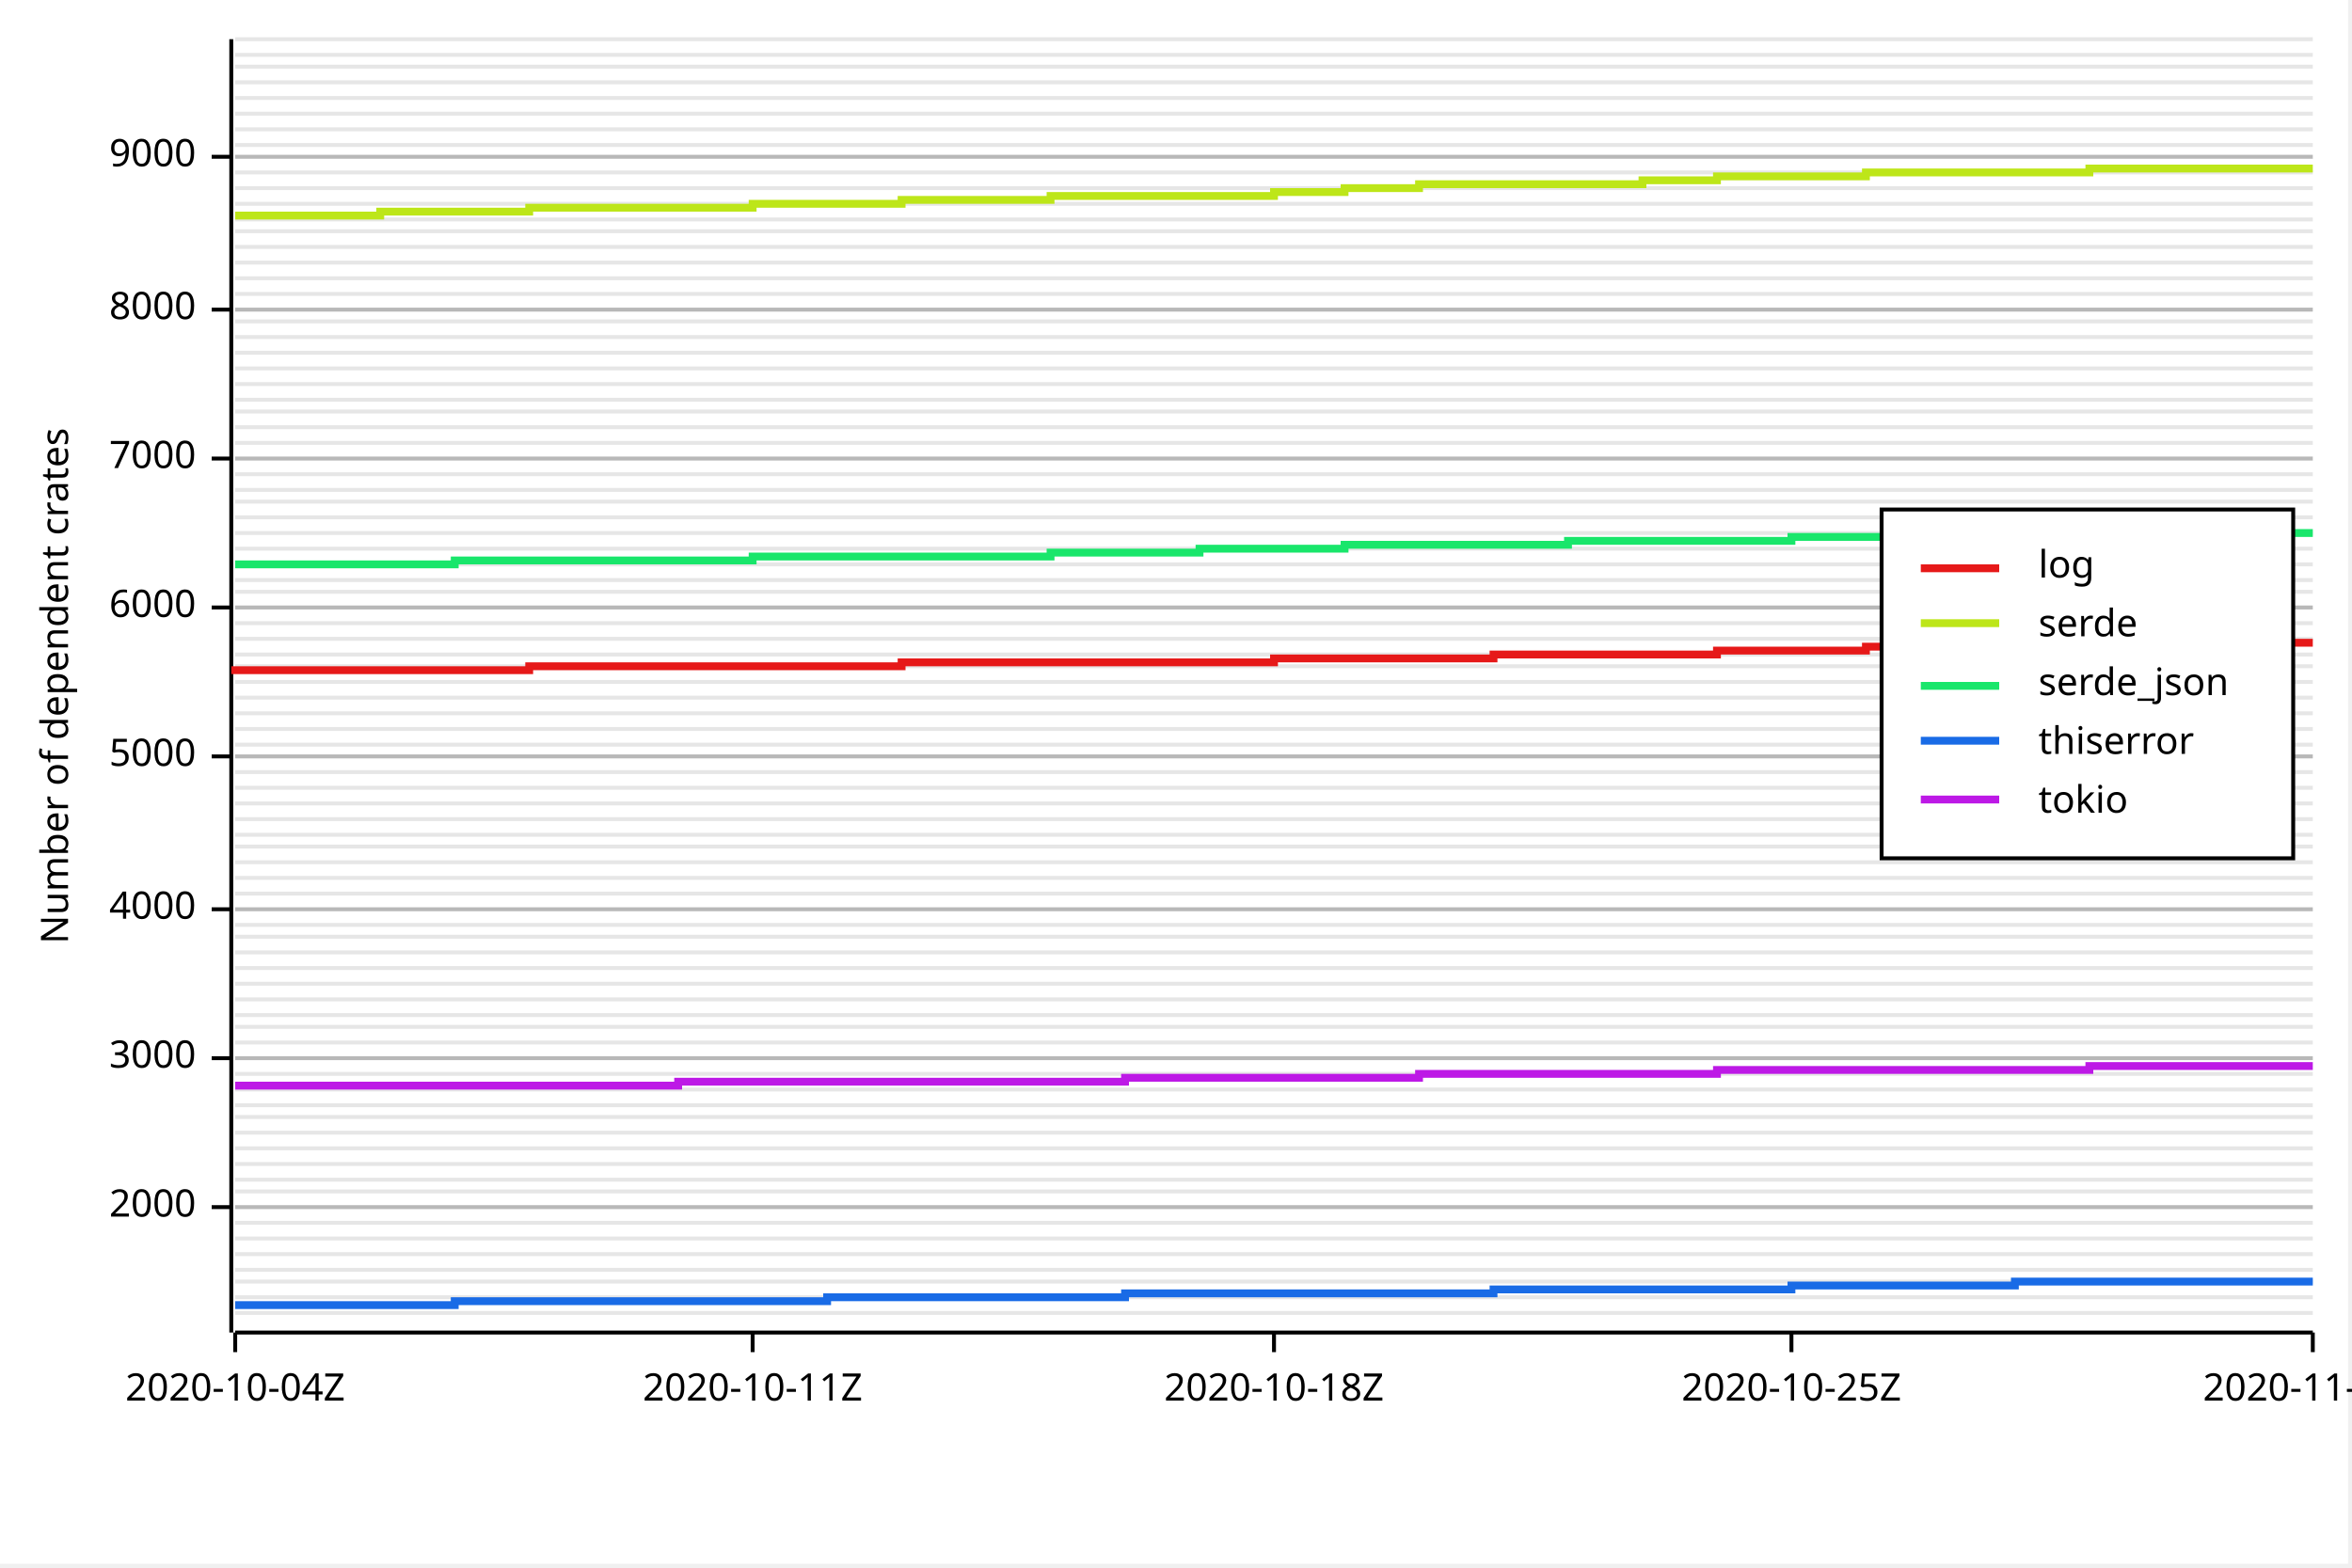
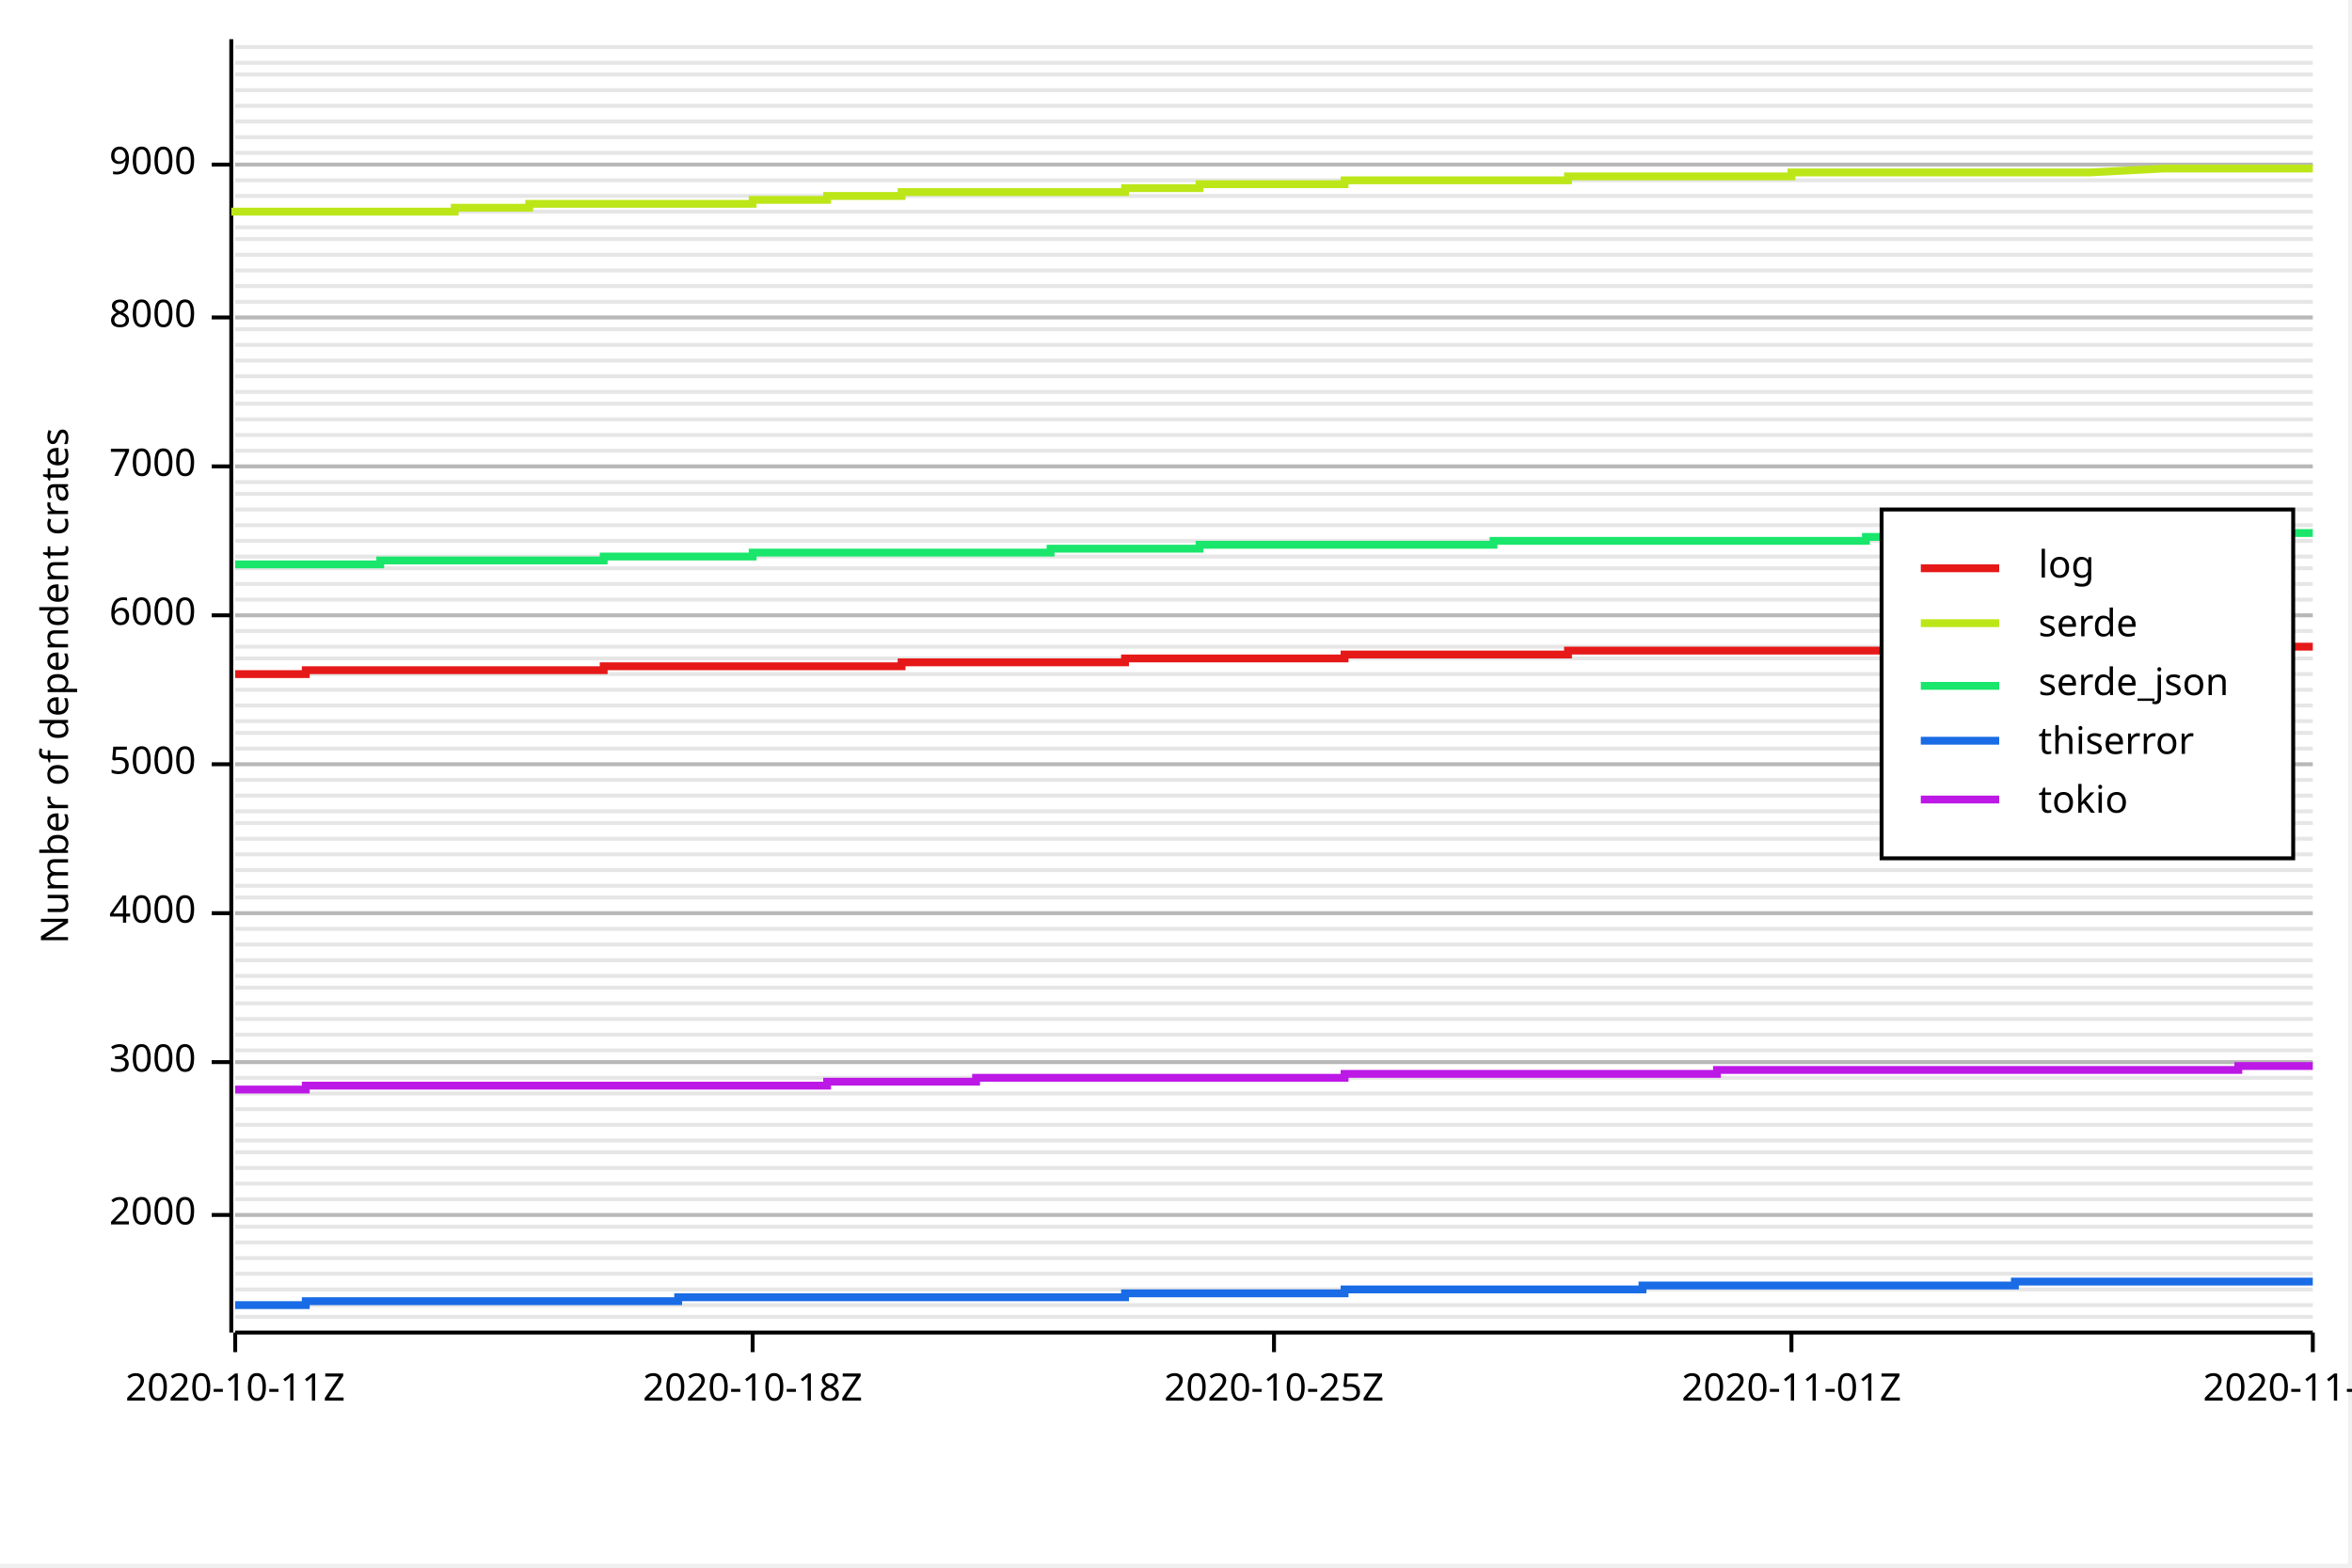
<svg xmlns="http://www.w3.org/2000/svg" width="600" height="400">
  <rect x="0" y="0" width="599" height="399" opacity="1" fill="#FFFFFF" stroke="none" />
-   <line opacity="0.1" stroke="#000000" stroke-width="1" x1="60" y1="335" x2="590" y2="335" />
-   <line opacity="0.1" stroke="#000000" stroke-width="1" x1="60" y1="331" x2="590" y2="331" />
-   <line opacity="0.1" stroke="#000000" stroke-width="1" x1="60" y1="327" x2="590" y2="327" />
-   <line opacity="0.1" stroke="#000000" stroke-width="1" x1="60" y1="324" x2="590" y2="324" />
-   <line opacity="0.1" stroke="#000000" stroke-width="1" x1="60" y1="320" x2="590" y2="320" />
-   <line opacity="0.1" stroke="#000000" stroke-width="1" x1="60" y1="316" x2="590" y2="316" />
-   <line opacity="0.1" stroke="#000000" stroke-width="1" x1="60" y1="312" x2="590" y2="312" />
-   <line opacity="0.1" stroke="#000000" stroke-width="1" x1="60" y1="308" x2="590" y2="308" />
-   <line opacity="0.1" stroke="#000000" stroke-width="1" x1="60" y1="304" x2="590" y2="304" />
-   <line opacity="0.1" stroke="#000000" stroke-width="1" x1="60" y1="301" x2="590" y2="301" />
-   <line opacity="0.1" stroke="#000000" stroke-width="1" x1="60" y1="297" x2="590" y2="297" />
-   <line opacity="0.1" stroke="#000000" stroke-width="1" x1="60" y1="293" x2="590" y2="293" />
-   <line opacity="0.1" stroke="#000000" stroke-width="1" x1="60" y1="289" x2="590" y2="289" />
-   <line opacity="0.1" stroke="#000000" stroke-width="1" x1="60" y1="285" x2="590" y2="285" />
-   <line opacity="0.1" stroke="#000000" stroke-width="1" x1="60" y1="282" x2="590" y2="282" />
-   <line opacity="0.1" stroke="#000000" stroke-width="1" x1="60" y1="278" x2="590" y2="278" />
-   <line opacity="0.1" stroke="#000000" stroke-width="1" x1="60" y1="274" x2="590" y2="274" />
-   <line opacity="0.1" stroke="#000000" stroke-width="1" x1="60" y1="270" x2="590" y2="270" />
-   <line opacity="0.1" stroke="#000000" stroke-width="1" x1="60" y1="266" x2="590" y2="266" />
-   <line opacity="0.1" stroke="#000000" stroke-width="1" x1="60" y1="262" x2="590" y2="262" />
-   <line opacity="0.1" stroke="#000000" stroke-width="1" x1="60" y1="259" x2="590" y2="259" />
-   <line opacity="0.1" stroke="#000000" stroke-width="1" x1="60" y1="255" x2="590" y2="255" />
-   <line opacity="0.1" stroke="#000000" stroke-width="1" x1="60" y1="251" x2="590" y2="251" />
-   <line opacity="0.1" stroke="#000000" stroke-width="1" x1="60" y1="247" x2="590" y2="247" />
-   <line opacity="0.1" stroke="#000000" stroke-width="1" x1="60" y1="243" x2="590" y2="243" />
-   <line opacity="0.1" stroke="#000000" stroke-width="1" x1="60" y1="239" x2="590" y2="239" />
-   <line opacity="0.1" stroke="#000000" stroke-width="1" x1="60" y1="236" x2="590" y2="236" />
-   <line opacity="0.1" stroke="#000000" stroke-width="1" x1="60" y1="232" x2="590" y2="232" />
-   <line opacity="0.1" stroke="#000000" stroke-width="1" x1="60" y1="228" x2="590" y2="228" />
-   <line opacity="0.1" stroke="#000000" stroke-width="1" x1="60" y1="224" x2="590" y2="224" />
-   <line opacity="0.1" stroke="#000000" stroke-width="1" x1="60" y1="220" x2="590" y2="220" />
-   <line opacity="0.1" stroke="#000000" stroke-width="1" x1="60" y1="216" x2="590" y2="216" />
-   <line opacity="0.1" stroke="#000000" stroke-width="1" x1="60" y1="213" x2="590" y2="213" />
-   <line opacity="0.1" stroke="#000000" stroke-width="1" x1="60" y1="209" x2="590" y2="209" />
-   <line opacity="0.1" stroke="#000000" stroke-width="1" x1="60" y1="205" x2="590" y2="205" />
-   <line opacity="0.1" stroke="#000000" stroke-width="1" x1="60" y1="201" x2="590" y2="201" />
-   <line opacity="0.1" stroke="#000000" stroke-width="1" x1="60" y1="197" x2="590" y2="197" />
-   <line opacity="0.1" stroke="#000000" stroke-width="1" x1="60" y1="193" x2="590" y2="193" />
-   <line opacity="0.1" stroke="#000000" stroke-width="1" x1="60" y1="190" x2="590" y2="190" />
-   <line opacity="0.1" stroke="#000000" stroke-width="1" x1="60" y1="186" x2="590" y2="186" />
-   <line opacity="0.1" stroke="#000000" stroke-width="1" x1="60" y1="182" x2="590" y2="182" />
-   <line opacity="0.1" stroke="#000000" stroke-width="1" x1="60" y1="178" x2="590" y2="178" />
-   <line opacity="0.1" stroke="#000000" stroke-width="1" x1="60" y1="174" x2="590" y2="174" />
-   <line opacity="0.1" stroke="#000000" stroke-width="1" x1="60" y1="170" x2="590" y2="170" />
-   <line opacity="0.1" stroke="#000000" stroke-width="1" x1="60" y1="167" x2="590" y2="167" />
-   <line opacity="0.1" stroke="#000000" stroke-width="1" x1="60" y1="163" x2="590" y2="163" />
-   <line opacity="0.1" stroke="#000000" stroke-width="1" x1="60" y1="159" x2="590" y2="159" />
-   <line opacity="0.1" stroke="#000000" stroke-width="1" x1="60" y1="155" x2="590" y2="155" />
-   <line opacity="0.1" stroke="#000000" stroke-width="1" x1="60" y1="151" x2="590" y2="151" />
-   <line opacity="0.1" stroke="#000000" stroke-width="1" x1="60" y1="148" x2="590" y2="148" />
-   <line opacity="0.1" stroke="#000000" stroke-width="1" x1="60" y1="144" x2="590" y2="144" />
-   <line opacity="0.1" stroke="#000000" stroke-width="1" x1="60" y1="140" x2="590" y2="140" />
-   <line opacity="0.1" stroke="#000000" stroke-width="1" x1="60" y1="136" x2="590" y2="136" />
-   <line opacity="0.1" stroke="#000000" stroke-width="1" x1="60" y1="132" x2="590" y2="132" />
-   <line opacity="0.1" stroke="#000000" stroke-width="1" x1="60" y1="128" x2="590" y2="128" />
-   <line opacity="0.1" stroke="#000000" stroke-width="1" x1="60" y1="125" x2="590" y2="125" />
-   <line opacity="0.1" stroke="#000000" stroke-width="1" x1="60" y1="121" x2="590" y2="121" />
-   <line opacity="0.1" stroke="#000000" stroke-width="1" x1="60" y1="117" x2="590" y2="117" />
-   <line opacity="0.1" stroke="#000000" stroke-width="1" x1="60" y1="113" x2="590" y2="113" />
-   <line opacity="0.1" stroke="#000000" stroke-width="1" x1="60" y1="109" x2="590" y2="109" />
-   <line opacity="0.1" stroke="#000000" stroke-width="1" x1="60" y1="105" x2="590" y2="105" />
-   <line opacity="0.1" stroke="#000000" stroke-width="1" x1="60" y1="102" x2="590" y2="102" />
-   <line opacity="0.1" stroke="#000000" stroke-width="1" x1="60" y1="98" x2="590" y2="98" />
-   <line opacity="0.1" stroke="#000000" stroke-width="1" x1="60" y1="94" x2="590" y2="94" />
-   <line opacity="0.1" stroke="#000000" stroke-width="1" x1="60" y1="90" x2="590" y2="90" />
-   <line opacity="0.1" stroke="#000000" stroke-width="1" x1="60" y1="86" x2="590" y2="86" />
-   <line opacity="0.1" stroke="#000000" stroke-width="1" x1="60" y1="82" x2="590" y2="82" />
-   <line opacity="0.1" stroke="#000000" stroke-width="1" x1="60" y1="79" x2="590" y2="79" />
-   <line opacity="0.1" stroke="#000000" stroke-width="1" x1="60" y1="75" x2="590" y2="75" />
-   <line opacity="0.1" stroke="#000000" stroke-width="1" x1="60" y1="71" x2="590" y2="71" />
-   <line opacity="0.1" stroke="#000000" stroke-width="1" x1="60" y1="67" x2="590" y2="67" />
-   <line opacity="0.1" stroke="#000000" stroke-width="1" x1="60" y1="63" x2="590" y2="63" />
-   <line opacity="0.1" stroke="#000000" stroke-width="1" x1="60" y1="59" x2="590" y2="59" />
-   <line opacity="0.1" stroke="#000000" stroke-width="1" x1="60" y1="56" x2="590" y2="56" />
-   <line opacity="0.1" stroke="#000000" stroke-width="1" x1="60" y1="52" x2="590" y2="52" />
-   <line opacity="0.1" stroke="#000000" stroke-width="1" x1="60" y1="48" x2="590" y2="48" />
-   <line opacity="0.1" stroke="#000000" stroke-width="1" x1="60" y1="44" x2="590" y2="44" />
-   <line opacity="0.1" stroke="#000000" stroke-width="1" x1="60" y1="40" x2="590" y2="40" />
-   <line opacity="0.1" stroke="#000000" stroke-width="1" x1="60" y1="37" x2="590" y2="37" />
-   <line opacity="0.1" stroke="#000000" stroke-width="1" x1="60" y1="33" x2="590" y2="33" />
-   <line opacity="0.1" stroke="#000000" stroke-width="1" x1="60" y1="29" x2="590" y2="29" />
-   <line opacity="0.1" stroke="#000000" stroke-width="1" x1="60" y1="25" x2="590" y2="25" />
-   <line opacity="0.1" stroke="#000000" stroke-width="1" x1="60" y1="21" x2="590" y2="21" />
-   <line opacity="0.1" stroke="#000000" stroke-width="1" x1="60" y1="17" x2="590" y2="17" />
-   <line opacity="0.1" stroke="#000000" stroke-width="1" x1="60" y1="14" x2="590" y2="14" />
-   <line opacity="0.1" stroke="#000000" stroke-width="1" x1="60" y1="10" x2="590" y2="10" />
+   <line opacity="0.1" stroke="#000000" stroke-width="1" x1="60" y1="336" x2="590" y2="336" />
+   <line opacity="0.1" stroke="#000000" stroke-width="1" x1="60" y1="333" x2="590" y2="333" />
+   <line opacity="0.1" stroke="#000000" stroke-width="1" x1="60" y1="329" x2="590" y2="329" />
+   <line opacity="0.1" stroke="#000000" stroke-width="1" x1="60" y1="325" x2="590" y2="325" />
+   <line opacity="0.1" stroke="#000000" stroke-width="1" x1="60" y1="321" x2="590" y2="321" />
+   <line opacity="0.1" stroke="#000000" stroke-width="1" x1="60" y1="317" x2="590" y2="317" />
+   <line opacity="0.1" stroke="#000000" stroke-width="1" x1="60" y1="313" x2="590" y2="313" />
+   <line opacity="0.1" stroke="#000000" stroke-width="1" x1="60" y1="310" x2="590" y2="310" />
+   <line opacity="0.1" stroke="#000000" stroke-width="1" x1="60" y1="306" x2="590" y2="306" />
+   <line opacity="0.1" stroke="#000000" stroke-width="1" x1="60" y1="302" x2="590" y2="302" />
+   <line opacity="0.1" stroke="#000000" stroke-width="1" x1="60" y1="298" x2="590" y2="298" />
+   <line opacity="0.1" stroke="#000000" stroke-width="1" x1="60" y1="294" x2="590" y2="294" />
+   <line opacity="0.1" stroke="#000000" stroke-width="1" x1="60" y1="291" x2="590" y2="291" />
+   <line opacity="0.1" stroke="#000000" stroke-width="1" x1="60" y1="287" x2="590" y2="287" />
+   <line opacity="0.1" stroke="#000000" stroke-width="1" x1="60" y1="283" x2="590" y2="283" />
+   <line opacity="0.1" stroke="#000000" stroke-width="1" x1="60" y1="279" x2="590" y2="279" />
+   <line opacity="0.1" stroke="#000000" stroke-width="1" x1="60" y1="275" x2="590" y2="275" />
+   <line opacity="0.1" stroke="#000000" stroke-width="1" x1="60" y1="271" x2="590" y2="271" />
+   <line opacity="0.1" stroke="#000000" stroke-width="1" x1="60" y1="268" x2="590" y2="268" />
+   <line opacity="0.1" stroke="#000000" stroke-width="1" x1="60" y1="264" x2="590" y2="264" />
+   <line opacity="0.1" stroke="#000000" stroke-width="1" x1="60" y1="260" x2="590" y2="260" />
+   <line opacity="0.1" stroke="#000000" stroke-width="1" x1="60" y1="256" x2="590" y2="256" />
+   <line opacity="0.1" stroke="#000000" stroke-width="1" x1="60" y1="252" x2="590" y2="252" />
+   <line opacity="0.1" stroke="#000000" stroke-width="1" x1="60" y1="249" x2="590" y2="249" />
+   <line opacity="0.1" stroke="#000000" stroke-width="1" x1="60" y1="245" x2="590" y2="245" />
+   <line opacity="0.1" stroke="#000000" stroke-width="1" x1="60" y1="241" x2="590" y2="241" />
+   <line opacity="0.1" stroke="#000000" stroke-width="1" x1="60" y1="237" x2="590" y2="237" />
+   <line opacity="0.1" stroke="#000000" stroke-width="1" x1="60" y1="233" x2="590" y2="233" />
+   <line opacity="0.1" stroke="#000000" stroke-width="1" x1="60" y1="229" x2="590" y2="229" />
+   <line opacity="0.1" stroke="#000000" stroke-width="1" x1="60" y1="226" x2="590" y2="226" />
+   <line opacity="0.1" stroke="#000000" stroke-width="1" x1="60" y1="222" x2="590" y2="222" />
+   <line opacity="0.1" stroke="#000000" stroke-width="1" x1="60" y1="218" x2="590" y2="218" />
+   <line opacity="0.1" stroke="#000000" stroke-width="1" x1="60" y1="214" x2="590" y2="214" />
+   <line opacity="0.1" stroke="#000000" stroke-width="1" x1="60" y1="210" x2="590" y2="210" />
+   <line opacity="0.1" stroke="#000000" stroke-width="1" x1="60" y1="207" x2="590" y2="207" />
+   <line opacity="0.1" stroke="#000000" stroke-width="1" x1="60" y1="203" x2="590" y2="203" />
+   <line opacity="0.1" stroke="#000000" stroke-width="1" x1="60" y1="199" x2="590" y2="199" />
+   <line opacity="0.1" stroke="#000000" stroke-width="1" x1="60" y1="195" x2="590" y2="195" />
+   <line opacity="0.1" stroke="#000000" stroke-width="1" x1="60" y1="191" x2="590" y2="191" />
+   <line opacity="0.1" stroke="#000000" stroke-width="1" x1="60" y1="187" x2="590" y2="187" />
+   <line opacity="0.1" stroke="#000000" stroke-width="1" x1="60" y1="184" x2="590" y2="184" />
+   <line opacity="0.1" stroke="#000000" stroke-width="1" x1="60" y1="180" x2="590" y2="180" />
+   <line opacity="0.1" stroke="#000000" stroke-width="1" x1="60" y1="176" x2="590" y2="176" />
+   <line opacity="0.1" stroke="#000000" stroke-width="1" x1="60" y1="172" x2="590" y2="172" />
+   <line opacity="0.1" stroke="#000000" stroke-width="1" x1="60" y1="168" x2="590" y2="168" />
+   <line opacity="0.1" stroke="#000000" stroke-width="1" x1="60" y1="165" x2="590" y2="165" />
+   <line opacity="0.1" stroke="#000000" stroke-width="1" x1="60" y1="161" x2="590" y2="161" />
+   <line opacity="0.1" stroke="#000000" stroke-width="1" x1="60" y1="157" x2="590" y2="157" />
+   <line opacity="0.1" stroke="#000000" stroke-width="1" x1="60" y1="153" x2="590" y2="153" />
+   <line opacity="0.1" stroke="#000000" stroke-width="1" x1="60" y1="149" x2="590" y2="149" />
+   <line opacity="0.1" stroke="#000000" stroke-width="1" x1="60" y1="145" x2="590" y2="145" />
+   <line opacity="0.1" stroke="#000000" stroke-width="1" x1="60" y1="142" x2="590" y2="142" />
+   <line opacity="0.1" stroke="#000000" stroke-width="1" x1="60" y1="138" x2="590" y2="138" />
+   <line opacity="0.1" stroke="#000000" stroke-width="1" x1="60" y1="134" x2="590" y2="134" />
+   <line opacity="0.1" stroke="#000000" stroke-width="1" x1="60" y1="130" x2="590" y2="130" />
+   <line opacity="0.1" stroke="#000000" stroke-width="1" x1="60" y1="126" x2="590" y2="126" />
+   <line opacity="0.1" stroke="#000000" stroke-width="1" x1="60" y1="123" x2="590" y2="123" />
+   <line opacity="0.1" stroke="#000000" stroke-width="1" x1="60" y1="119" x2="590" y2="119" />
+   <line opacity="0.1" stroke="#000000" stroke-width="1" x1="60" y1="115" x2="590" y2="115" />
+   <line opacity="0.1" stroke="#000000" stroke-width="1" x1="60" y1="111" x2="590" y2="111" />
+   <line opacity="0.1" stroke="#000000" stroke-width="1" x1="60" y1="107" x2="590" y2="107" />
+   <line opacity="0.1" stroke="#000000" stroke-width="1" x1="60" y1="103" x2="590" y2="103" />
+   <line opacity="0.1" stroke="#000000" stroke-width="1" x1="60" y1="100" x2="590" y2="100" />
+   <line opacity="0.1" stroke="#000000" stroke-width="1" x1="60" y1="96" x2="590" y2="96" />
+   <line opacity="0.1" stroke="#000000" stroke-width="1" x1="60" y1="92" x2="590" y2="92" />
+   <line opacity="0.1" stroke="#000000" stroke-width="1" x1="60" y1="88" x2="590" y2="88" />
+   <line opacity="0.1" stroke="#000000" stroke-width="1" x1="60" y1="84" x2="590" y2="84" />
+   <line opacity="0.1" stroke="#000000" stroke-width="1" x1="60" y1="81" x2="590" y2="81" />
+   <line opacity="0.1" stroke="#000000" stroke-width="1" x1="60" y1="77" x2="590" y2="77" />
+   <line opacity="0.1" stroke="#000000" stroke-width="1" x1="60" y1="73" x2="590" y2="73" />
+   <line opacity="0.1" stroke="#000000" stroke-width="1" x1="60" y1="69" x2="590" y2="69" />
+   <line opacity="0.1" stroke="#000000" stroke-width="1" x1="60" y1="65" x2="590" y2="65" />
+   <line opacity="0.1" stroke="#000000" stroke-width="1" x1="60" y1="61" x2="590" y2="61" />
+   <line opacity="0.1" stroke="#000000" stroke-width="1" x1="60" y1="58" x2="590" y2="58" />
+   <line opacity="0.1" stroke="#000000" stroke-width="1" x1="60" y1="54" x2="590" y2="54" />
+   <line opacity="0.1" stroke="#000000" stroke-width="1" x1="60" y1="50" x2="590" y2="50" />
+   <line opacity="0.1" stroke="#000000" stroke-width="1" x1="60" y1="46" x2="590" y2="46" />
+   <line opacity="0.1" stroke="#000000" stroke-width="1" x1="60" y1="42" x2="590" y2="42" />
+   <line opacity="0.1" stroke="#000000" stroke-width="1" x1="60" y1="39" x2="590" y2="39" />
+   <line opacity="0.1" stroke="#000000" stroke-width="1" x1="60" y1="35" x2="590" y2="35" />
+   <line opacity="0.1" stroke="#000000" stroke-width="1" x1="60" y1="31" x2="590" y2="31" />
+   <line opacity="0.1" stroke="#000000" stroke-width="1" x1="60" y1="27" x2="590" y2="27" />
+   <line opacity="0.1" stroke="#000000" stroke-width="1" x1="60" y1="23" x2="590" y2="23" />
+   <line opacity="0.1" stroke="#000000" stroke-width="1" x1="60" y1="19" x2="590" y2="19" />
+   <line opacity="0.1" stroke="#000000" stroke-width="1" x1="60" y1="16" x2="590" y2="16" />
+   <line opacity="0.1" stroke="#000000" stroke-width="1" x1="60" y1="12" x2="590" y2="12" />
  <text x="10" y="175" dy="0.76em" text-anchor="middle" font-family="sans-serif" font-size="9.677" opacity="1" fill="#000000" transform="rotate(270, 10, 175)">
Number of dependent crates
</text>
-   <line opacity="0.2" stroke="#000000" stroke-width="1" x1="60" y1="308" x2="590" y2="308" />
-   <line opacity="0.2" stroke="#000000" stroke-width="1" x1="60" y1="270" x2="590" y2="270" />
-   <line opacity="0.2" stroke="#000000" stroke-width="1" x1="60" y1="232" x2="590" y2="232" />
-   <line opacity="0.2" stroke="#000000" stroke-width="1" x1="60" y1="193" x2="590" y2="193" />
-   <line opacity="0.2" stroke="#000000" stroke-width="1" x1="60" y1="155" x2="590" y2="155" />
-   <line opacity="0.2" stroke="#000000" stroke-width="1" x1="60" y1="117" x2="590" y2="117" />
-   <line opacity="0.2" stroke="#000000" stroke-width="1" x1="60" y1="79" x2="590" y2="79" />
-   <line opacity="0.2" stroke="#000000" stroke-width="1" x1="60" y1="40" x2="590" y2="40" />
+   <line opacity="0.2" stroke="#000000" stroke-width="1" x1="60" y1="310" x2="590" y2="310" />
+   <line opacity="0.2" stroke="#000000" stroke-width="1" x1="60" y1="271" x2="590" y2="271" />
+   <line opacity="0.2" stroke="#000000" stroke-width="1" x1="60" y1="233" x2="590" y2="233" />
+   <line opacity="0.2" stroke="#000000" stroke-width="1" x1="60" y1="195" x2="590" y2="195" />
+   <line opacity="0.2" stroke="#000000" stroke-width="1" x1="60" y1="157" x2="590" y2="157" />
+   <line opacity="0.2" stroke="#000000" stroke-width="1" x1="60" y1="119" x2="590" y2="119" />
+   <line opacity="0.2" stroke="#000000" stroke-width="1" x1="60" y1="81" x2="590" y2="81" />
+   <line opacity="0.2" stroke="#000000" stroke-width="1" x1="60" y1="42" x2="590" y2="42" />
  <polyline fill="none" opacity="1" stroke="#000000" stroke-width="1" points="59,10 59,340 " />
-   <text x="50" y="308" dy="0.5ex" text-anchor="end" font-family="sans-serif" font-size="9.677" opacity="1" fill="#000000">
+   <text x="50" y="310" dy="0.5ex" text-anchor="end" font-family="sans-serif" font-size="9.677" opacity="1" fill="#000000">
2000
</text>
-   <polyline fill="none" opacity="1" stroke="#000000" stroke-width="1" points="54,308 59,308 " />
-   <text x="50" y="270" dy="0.5ex" text-anchor="end" font-family="sans-serif" font-size="9.677" opacity="1" fill="#000000">
+   <polyline fill="none" opacity="1" stroke="#000000" stroke-width="1" points="54,310 59,310 " />
+   <text x="50" y="271" dy="0.5ex" text-anchor="end" font-family="sans-serif" font-size="9.677" opacity="1" fill="#000000">
3000
</text>
-   <polyline fill="none" opacity="1" stroke="#000000" stroke-width="1" points="54,270 59,270 " />
-   <text x="50" y="232" dy="0.5ex" text-anchor="end" font-family="sans-serif" font-size="9.677" opacity="1" fill="#000000">
+   <polyline fill="none" opacity="1" stroke="#000000" stroke-width="1" points="54,271 59,271 " />
+   <text x="50" y="233" dy="0.5ex" text-anchor="end" font-family="sans-serif" font-size="9.677" opacity="1" fill="#000000">
4000
</text>
-   <polyline fill="none" opacity="1" stroke="#000000" stroke-width="1" points="54,232 59,232 " />
-   <text x="50" y="193" dy="0.5ex" text-anchor="end" font-family="sans-serif" font-size="9.677" opacity="1" fill="#000000">
+   <polyline fill="none" opacity="1" stroke="#000000" stroke-width="1" points="54,233 59,233 " />
+   <text x="50" y="195" dy="0.5ex" text-anchor="end" font-family="sans-serif" font-size="9.677" opacity="1" fill="#000000">
5000
</text>
-   <polyline fill="none" opacity="1" stroke="#000000" stroke-width="1" points="54,193 59,193 " />
-   <text x="50" y="155" dy="0.5ex" text-anchor="end" font-family="sans-serif" font-size="9.677" opacity="1" fill="#000000">
+   <polyline fill="none" opacity="1" stroke="#000000" stroke-width="1" points="54,195 59,195 " />
+   <text x="50" y="157" dy="0.5ex" text-anchor="end" font-family="sans-serif" font-size="9.677" opacity="1" fill="#000000">
6000
</text>
-   <polyline fill="none" opacity="1" stroke="#000000" stroke-width="1" points="54,155 59,155 " />
-   <text x="50" y="117" dy="0.5ex" text-anchor="end" font-family="sans-serif" font-size="9.677" opacity="1" fill="#000000">
+   <polyline fill="none" opacity="1" stroke="#000000" stroke-width="1" points="54,157 59,157 " />
+   <text x="50" y="119" dy="0.5ex" text-anchor="end" font-family="sans-serif" font-size="9.677" opacity="1" fill="#000000">
7000
</text>
-   <polyline fill="none" opacity="1" stroke="#000000" stroke-width="1" points="54,117 59,117 " />
-   <text x="50" y="79" dy="0.5ex" text-anchor="end" font-family="sans-serif" font-size="9.677" opacity="1" fill="#000000">
+   <polyline fill="none" opacity="1" stroke="#000000" stroke-width="1" points="54,119 59,119 " />
+   <text x="50" y="81" dy="0.5ex" text-anchor="end" font-family="sans-serif" font-size="9.677" opacity="1" fill="#000000">
8000
</text>
-   <polyline fill="none" opacity="1" stroke="#000000" stroke-width="1" points="54,79 59,79 " />
-   <text x="50" y="40" dy="0.5ex" text-anchor="end" font-family="sans-serif" font-size="9.677" opacity="1" fill="#000000">
+   <polyline fill="none" opacity="1" stroke="#000000" stroke-width="1" points="54,81 59,81 " />
+   <text x="50" y="42" dy="0.5ex" text-anchor="end" font-family="sans-serif" font-size="9.677" opacity="1" fill="#000000">
9000
</text>
-   <polyline fill="none" opacity="1" stroke="#000000" stroke-width="1" points="54,40 59,40 " />
+   <polyline fill="none" opacity="1" stroke="#000000" stroke-width="1" points="54,42 59,42 " />
  <polyline fill="none" opacity="1" stroke="#000000" stroke-width="1" points="60,340 590,340 " />
  <text x="60" y="350" dy="0.76em" text-anchor="middle" font-family="sans-serif" font-size="9.677" opacity="1" fill="#000000">
- 2020-10-04Z
+ 2020-10-11Z
</text>
  <polyline fill="none" opacity="1" stroke="#000000" stroke-width="1" points="60,340 60,345 " />
  <text x="192" y="350" dy="0.76em" text-anchor="middle" font-family="sans-serif" font-size="9.677" opacity="1" fill="#000000">
- 2020-10-11Z
+ 2020-10-18Z
</text>
  <polyline fill="none" opacity="1" stroke="#000000" stroke-width="1" points="192,340 192,345 " />
  <text x="325" y="350" dy="0.76em" text-anchor="middle" font-family="sans-serif" font-size="9.677" opacity="1" fill="#000000">
- 2020-10-18Z
+ 2020-10-25Z
</text>
  <polyline fill="none" opacity="1" stroke="#000000" stroke-width="1" points="325,340 325,345 " />
  <text x="457" y="350" dy="0.76em" text-anchor="middle" font-family="sans-serif" font-size="9.677" opacity="1" fill="#000000">
- 2020-10-25Z
+ 2020-11-01Z
</text>
  <polyline fill="none" opacity="1" stroke="#000000" stroke-width="1" points="457,340 457,345 " />
  <text x="590" y="350" dy="0.76em" text-anchor="middle" font-family="sans-serif" font-size="9.677" opacity="1" fill="#000000">
- 2020-11-01Z
+ 2020-11-08Z
</text>
  <polyline fill="none" opacity="1" stroke="#000000" stroke-width="1" points="590,340 590,345 " />
-   <polyline fill="none" opacity="1" stroke="#E61919" stroke-width="2" points="60,172 60,171 78,171 78,171 97,171 97,171 116,171 116,171 135,171 135,170 154,170 154,170 173,170 173,170 192,170 192,170 211,170 211,170 230,170 230,169 249,169 249,169 268,169 268,169 287,169 287,169 306,169 306,169 325,169 325,168 343,168 343,168 362,168 362,168 381,168 381,167 400,167 400,167 419,167 419,167 438,167 438,166 457,166 457,166 476,166 476,165 495,165 495,165 514,165 514,165 533,165 533,165 552,165 552,164 571,164 571,164 590,164 " />
-   <polyline fill="none" opacity="1" stroke="#BDE619" stroke-width="2" points="60,55 60,55 78,55 78,55 97,55 97,54 116,54 116,54 135,54 135,53 154,53 154,53 173,53 173,53 192,53 192,52 211,52 211,52 230,52 230,51 249,51 249,51 268,51 268,50 287,50 287,50 306,50 306,50 325,50 325,49 343,49 343,48 362,48 362,47 381,47 381,47 400,47 400,47 419,47 419,46 438,46 438,45 457,45 457,45 476,45 476,44 495,44 495,44 514,44 514,44 533,44 533,43 552,43 552,43 571,43 571,43 590,43 " />
-   <polyline fill="none" opacity="1" stroke="#19E66B" stroke-width="2" points="60,144 60,144 78,144 78,144 97,144 97,144 116,144 116,143 135,143 135,143 154,143 154,143 173,143 173,143 192,143 192,142 211,142 211,142 230,142 230,142 249,142 249,142 268,142 268,141 287,141 287,141 306,141 306,140 325,140 325,140 343,140 343,139 362,139 362,139 381,139 381,139 400,139 400,138 419,138 419,138 438,138 438,138 457,138 457,137 476,137 476,137 495,137 495,137 514,137 514,137 533,137 533,136 552,136 552,136 571,136 571,136 590,136 " />
-   <polyline fill="none" opacity="1" stroke="#196BE6" stroke-width="2" points="60,333 60,333 78,333 78,333 97,333 97,333 116,333 116,332 135,332 135,332 154,332 154,332 173,332 173,332 192,332 192,332 211,332 211,331 230,331 230,331 249,331 249,331 268,331 268,331 287,331 287,330 306,330 306,330 325,330 325,330 343,330 343,330 362,330 362,330 381,330 381,329 400,329 400,329 419,329 419,329 438,329 438,329 457,329 457,328 476,328 476,328 495,328 495,328 514,328 514,327 533,327 533,327 552,327 552,327 571,327 571,327 590,327 " />
-   <polyline fill="none" opacity="1" stroke="#BD19E6" stroke-width="2" points="60,277 60,277 78,277 78,277 97,277 97,277 116,277 116,277 135,277 135,277 154,277 154,277 173,277 173,276 192,276 192,276 211,276 211,276 230,276 230,276 249,276 249,276 268,276 268,276 287,276 287,275 306,275 306,275 325,275 325,275 343,275 343,275 362,275 362,274 381,274 381,274 400,274 400,274 419,274 419,274 438,274 438,273 457,273 457,273 476,273 476,273 495,273 495,273 514,273 514,273 533,273 533,272 552,272 552,272 571,272 571,272 590,272 " />
+   <polyline fill="none" opacity="1" stroke="#E61919" stroke-width="2" points="60,172 60,172 78,172 78,171 97,171 97,171 116,171 116,171 135,171 135,171 154,171 154,170 173,170 173,170 192,170 192,170 211,170 211,170 230,170 230,169 249,169 249,169 268,169 268,169 287,169 287,168 306,168 306,168 325,168 325,168 343,168 343,167 362,167 362,167 381,167 381,167 400,167 400,166 419,166 419,166 438,166 438,166 457,166 457,166 476,166 476,166 495,166 495,166 514,166 514,166 533,166 533,165 552,165 571,165 571,165 590,165 " />
+   <polyline fill="none" opacity="1" stroke="#BDE619" stroke-width="2" points="60,55 60,54 78,54 78,54 97,54 97,54 116,54 116,53 135,53 135,52 154,52 154,52 173,52 173,52 192,52 192,51 211,51 211,50 230,50 230,49 249,49 249,49 268,49 268,49 287,49 287,48 306,48 306,47 325,47 325,47 343,47 343,46 362,46 362,46 381,46 381,46 400,46 400,45 419,45 419,45 438,45 438,45 457,45 457,44 476,44 476,44 495,44 495,44 514,44 514,44 533,44 533,44 552,43 571,43 571,43 590,43 " />
+   <polyline fill="none" opacity="1" stroke="#19E66B" stroke-width="2" points="60,144 60,144 78,144 78,144 97,144 97,143 116,143 116,143 135,143 135,143 154,143 154,142 173,142 173,142 192,142 192,141 211,141 211,141 230,141 230,141 249,141 249,141 268,141 268,140 287,140 287,140 306,140 306,139 325,139 325,139 343,139 343,139 362,139 362,139 381,139 381,138 400,138 400,138 419,138 419,138 438,138 438,138 457,138 457,138 476,138 476,137 495,137 495,137 514,137 514,137 533,137 533,137 552,137 571,137 571,136 590,136 " />
+   <polyline fill="none" opacity="1" stroke="#196BE6" stroke-width="2" points="60,333 60,333 78,333 78,332 97,332 97,332 116,332 116,332 135,332 135,332 154,332 154,332 173,332 173,331 192,331 192,331 211,331 211,331 230,331 230,331 249,331 249,331 268,331 268,331 287,331 287,330 306,330 306,330 325,330 325,330 343,330 343,329 362,329 362,329 381,329 381,329 400,329 400,329 419,329 419,328 438,328 438,328 457,328 457,328 476,328 476,328 495,328 495,328 514,328 514,327 533,327 533,327 552,327 571,327 571,327 590,327 " />
+   <polyline fill="none" opacity="1" stroke="#BD19E6" stroke-width="2" points="60,278 60,278 78,278 78,277 97,277 97,277 116,277 116,277 135,277 135,277 154,277 154,277 173,277 173,277 192,277 192,277 211,277 211,276 230,276 230,276 249,276 249,275 268,275 268,275 287,275 287,275 306,275 306,275 325,275 325,275 343,275 343,274 362,274 362,274 381,274 381,274 400,274 400,274 419,274 419,274 438,274 438,273 457,273 457,273 476,273 476,273 495,273 495,273 514,273 514,273 533,273 533,273 552,273 571,273 571,272 590,272 " />
  <rect x="480" y="130" width="105" height="89" opacity="1" fill="#FFFFFF" stroke="none" />
  <rect x="480" y="130" width="105" height="89" opacity="1" fill="none" stroke="#000000" />
  <text x="520" y="140" dy="0.76em" text-anchor="start" font-family="sans-serif" font-size="9.677" opacity="1" fill="#000000">
log
</text>
  <text x="520" y="155" dy="0.76em" text-anchor="start" font-family="sans-serif" font-size="9.677" opacity="1" fill="#000000">
serde
</text>
  <text x="520" y="170" dy="0.76em" text-anchor="start" font-family="sans-serif" font-size="9.677" opacity="1" fill="#000000">
serde_json
</text>
  <text x="520" y="185" dy="0.76em" text-anchor="start" font-family="sans-serif" font-size="9.677" opacity="1" fill="#000000">
thiserror
</text>
  <text x="520" y="200" dy="0.76em" text-anchor="start" font-family="sans-serif" font-size="9.677" opacity="1" fill="#000000">
tokio
</text>
  <polyline fill="none" opacity="1" stroke="#E61919" stroke-width="2" points="490,145 510,145 " />
  <polyline fill="none" opacity="1" stroke="#BDE619" stroke-width="2" points="490,159 510,159 " />
  <polyline fill="none" opacity="1" stroke="#19E66B" stroke-width="2" points="490,175 510,175 " />
  <polyline fill="none" opacity="1" stroke="#196BE6" stroke-width="2" points="490,189 510,189 " />
  <polyline fill="none" opacity="1" stroke="#BD19E6" stroke-width="2" points="490,204 510,204 " />
</svg>
